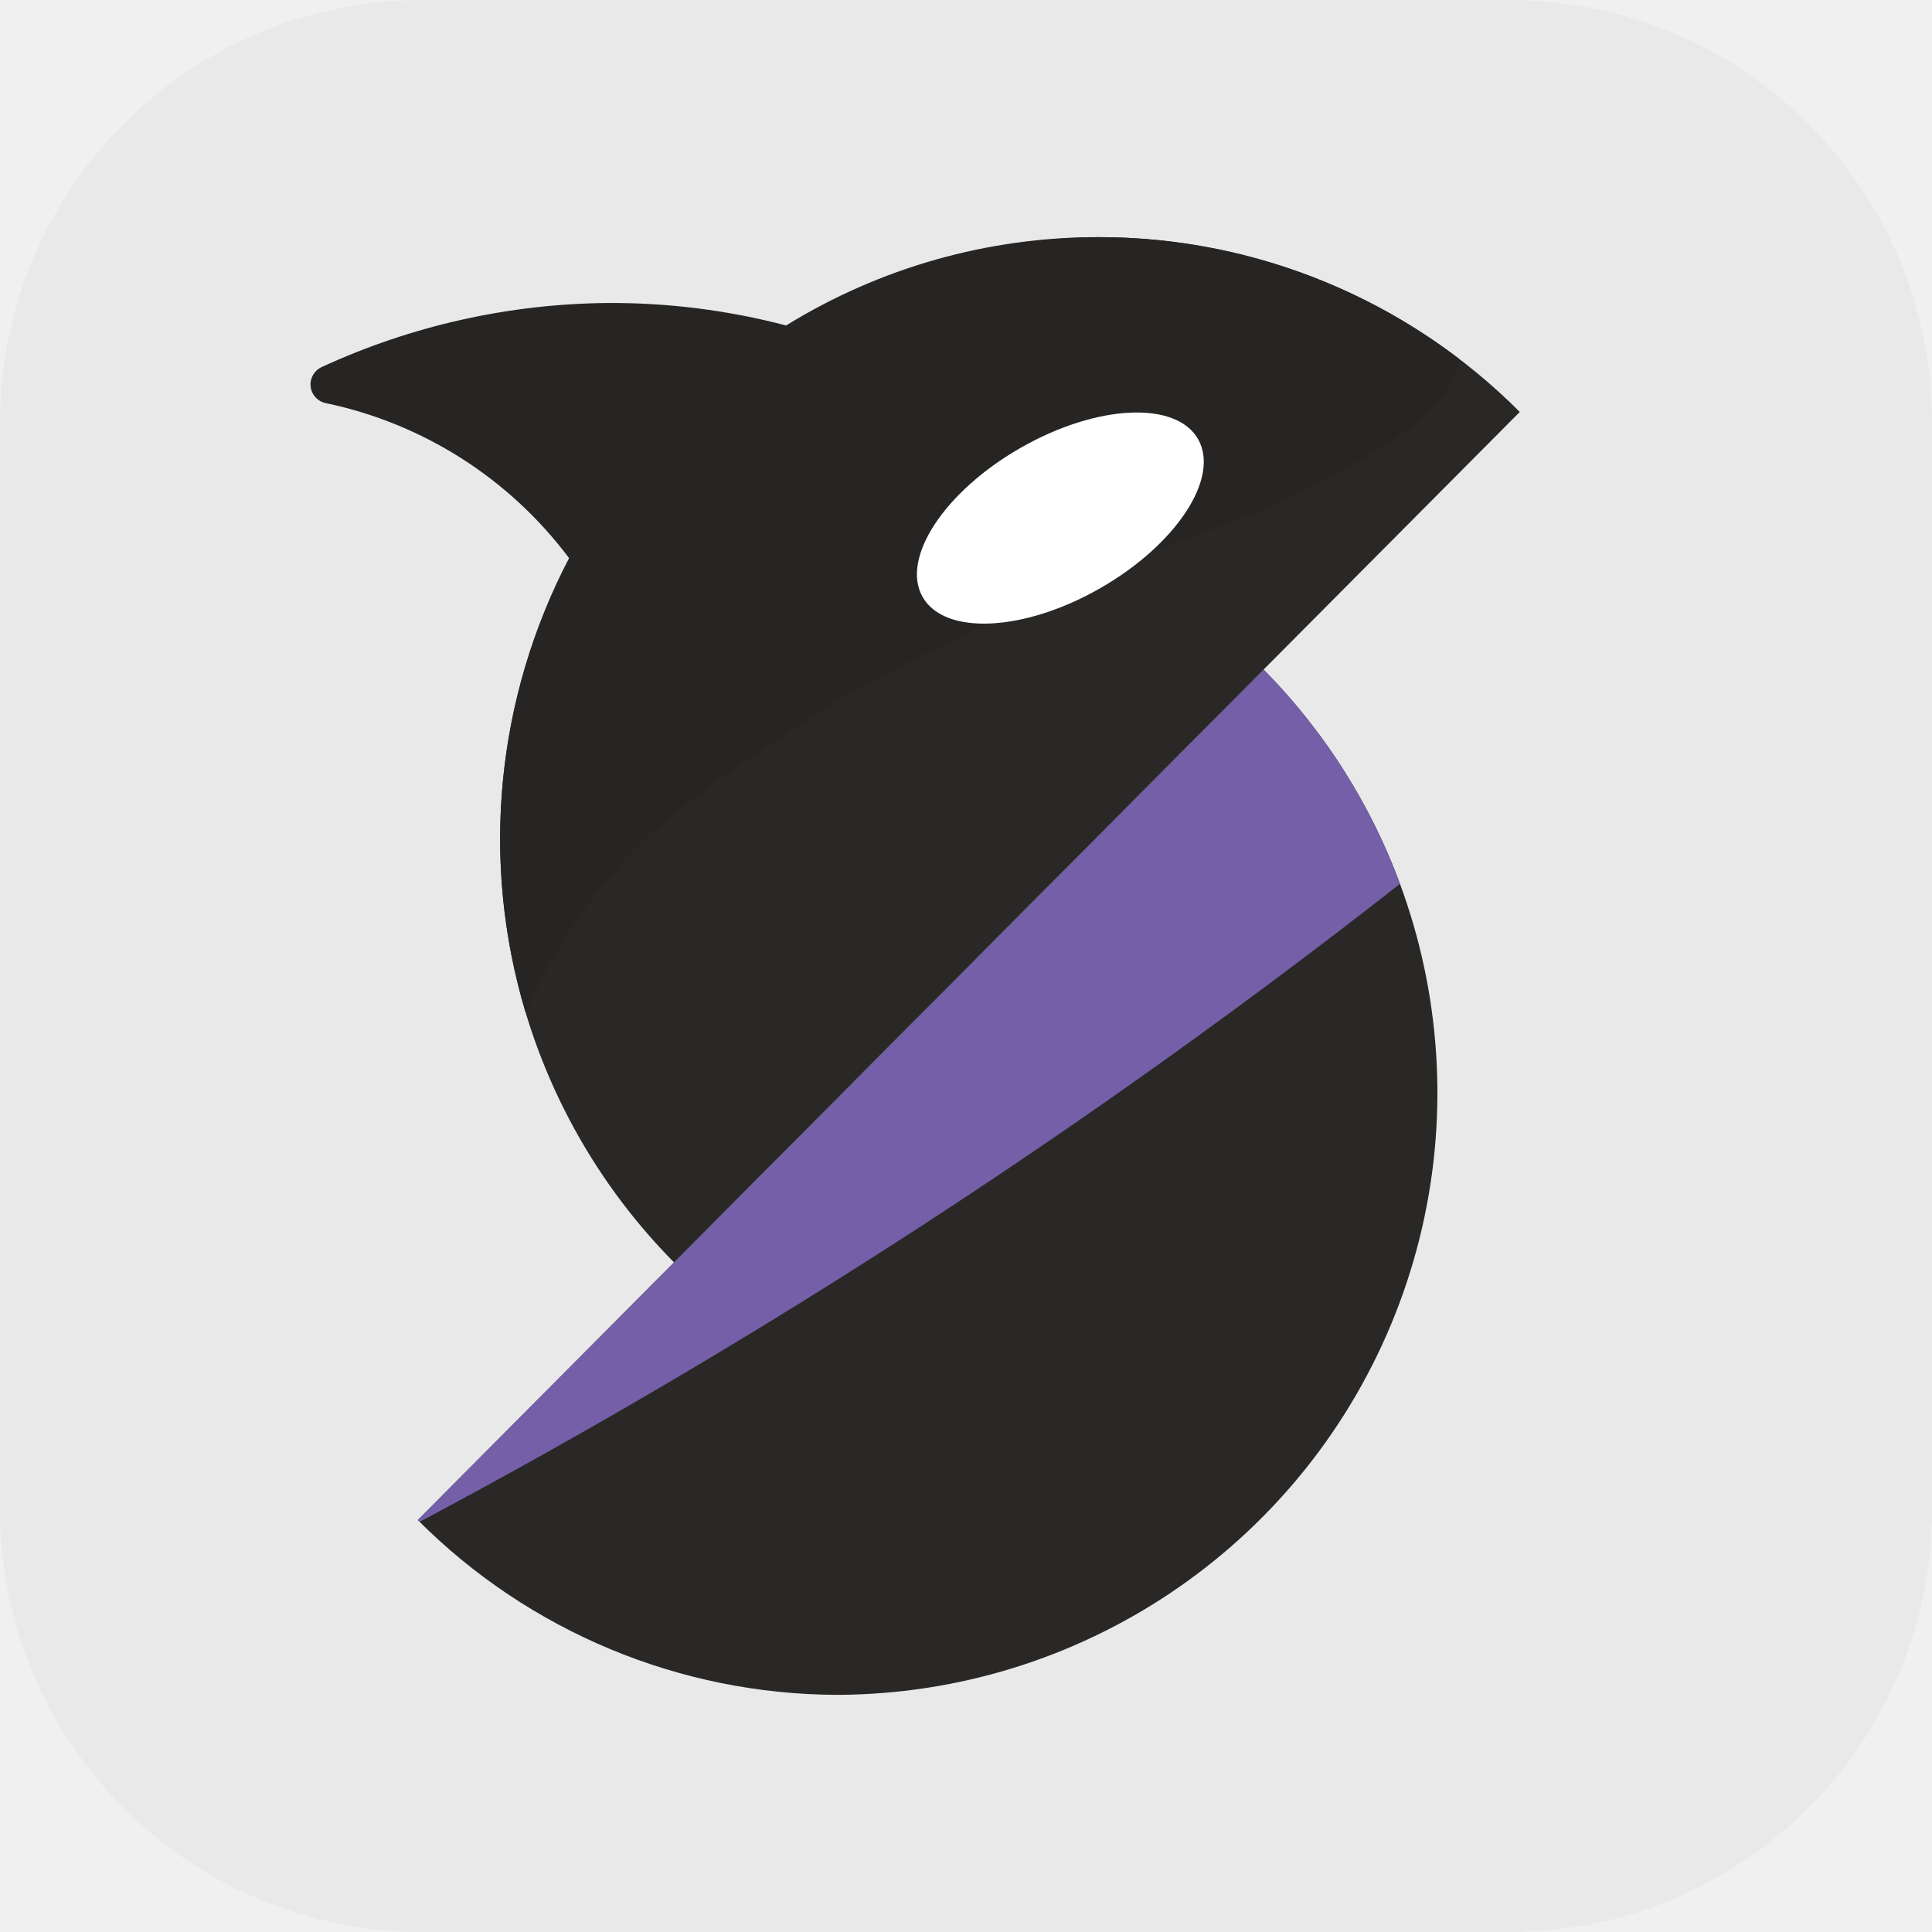
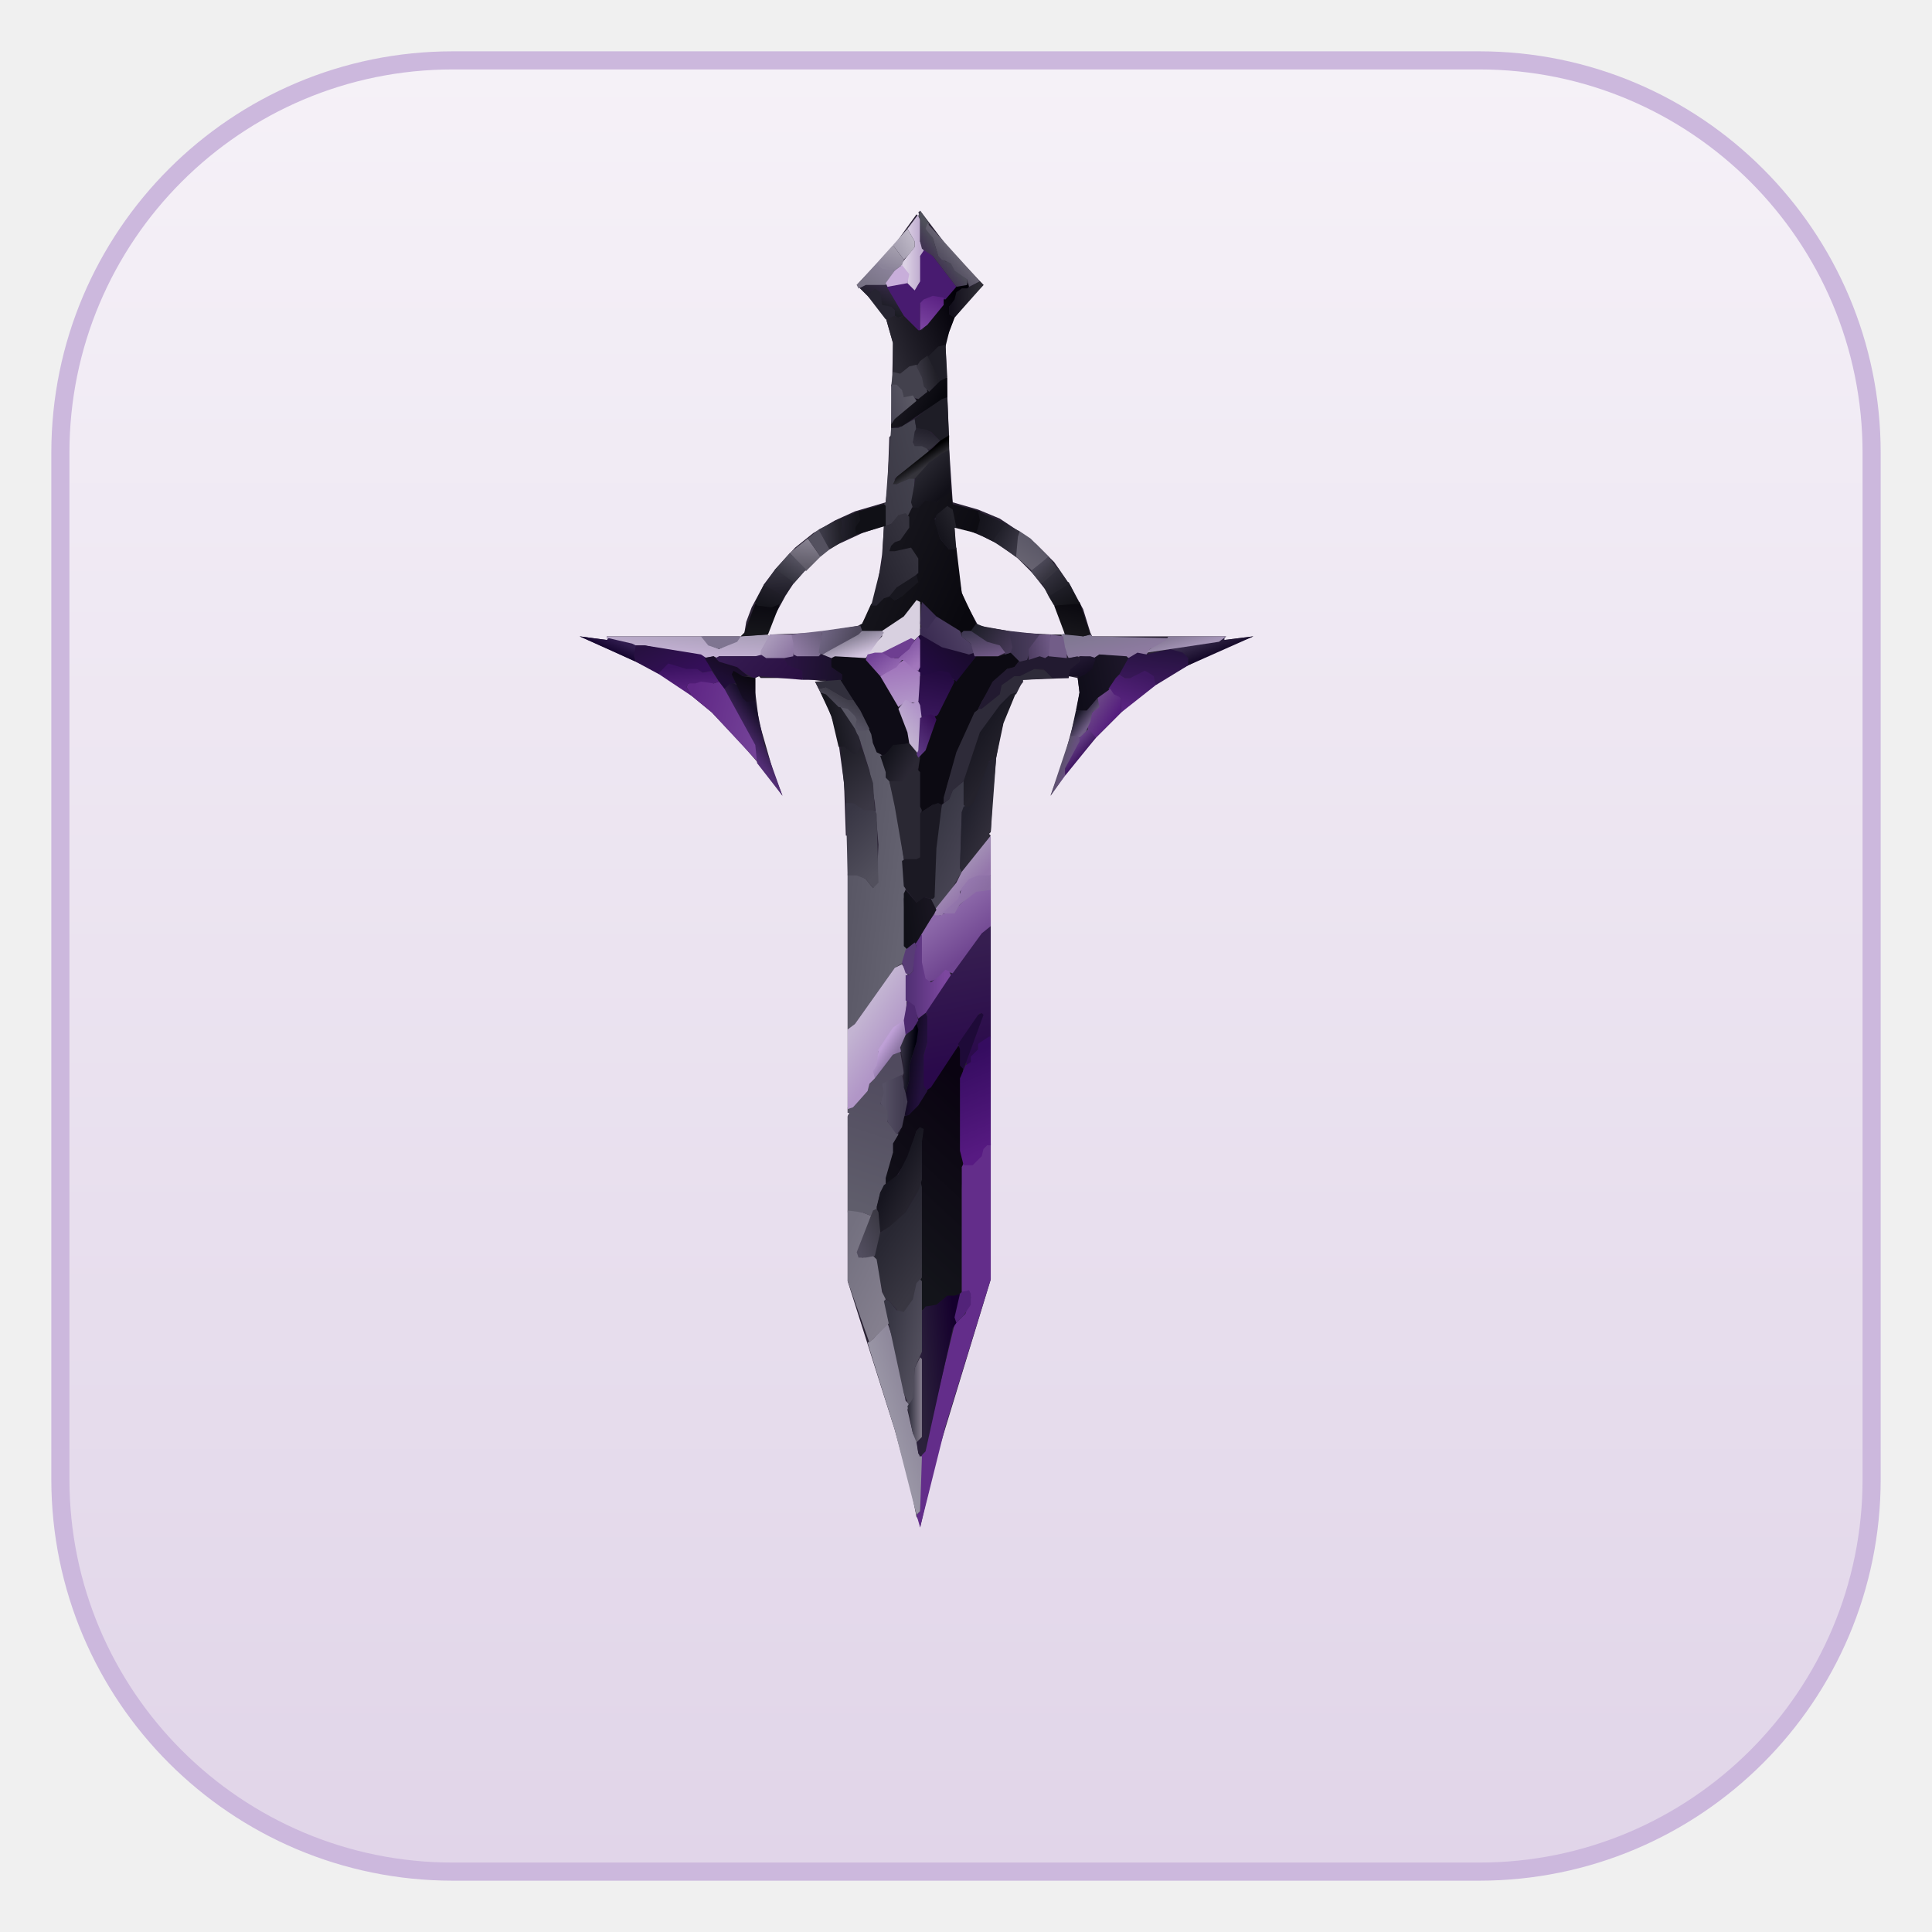
<svg xmlns="http://www.w3.org/2000/svg" width="64" height="64" viewBox="0 0 64 64">
-   <rect width="64" height="64" rx="14" style="fill:#e9e9e9" />
-   <path d="M13.84,50.354a19.7,19.7,0,0,0,13.883,5.79A19.944,19.944,0,0,0,41.858,22.182Z" style="fill:#292826" />
-   <path d="M41.858,22.181,13.84,50.354l.061.059A220.548,220.548,0,0,0,46.378,29.277a19.964,19.964,0,0,0-4.52-7.1" style="fill:#745FA8" />
-   <path d="M36.381,7.856A19.943,19.943,0,0,0,22.327,41.818L50.345,13.646a19.693,19.693,0,0,0-13.964-5.79" style="fill:#292826" />
-   <path d="M36.381,7.856A19.636,19.636,0,0,0,26.04,10.782a22.742,22.742,0,0,0-5.91-.745,23.084,23.084,0,0,0-9.477,2.124.632.632,0,0,0,.129,1.191,13.52,13.52,0,0,1,8.069,5.137A20.06,20.06,0,0,0,17.41,33.534a19.873,19.873,0,0,1,2-3.488c1.819-2.5,3.743-3.8,6.585-5.723,2.093-1.416,5-3.077,13.359-6.512a28.421,28.421,0,0,0,6.12-2.821c1.4-.831,2.461-1.615,2.8-2.842.024-.086.045-.172.065-.256A19.655,19.655,0,0,0,36.381,7.856" style="fill:#262523" />
-   <path d="M39.69,14.551c.727,1.285-.728,3.495-3.249,4.937s-5.154,1.569-5.88.284.727-3.495,3.248-4.937,5.154-1.569,5.881-.284" style="fill:#fff" />
+   <defs>
+     <linearGradient id="bg" gradientUnits="userSpaceOnUse" x1="0" y1="0" x2="0" y2="64">
+       <stop offset="0" style="stop-color:#F6F2F8" />
+       <stop offset="1" style="stop-color:#E0D4E8" />
+     </linearGradient>
+     <linearGradient id="a0" gradientUnits="userSpaceOnUse" x1="335" y1="1147" x2="468" y2="1004">
+       <stop offset="0" style="stop-color:#13141A" />
+       <stop offset="1" style="stop-color:#0A0311" />
+     </linearGradient>
+     <linearGradient id="a1" gradientUnits="userSpaceOnUse" x1="363" y1="767" x2="297" y2="759">
+       <stop offset="0" style="stop-color:#656371" />
+       <stop offset="1" style="stop-color:#585664" />
+     </linearGradient>
+     <linearGradient id="a2" gradientUnits="userSpaceOnUse" x1="352" y1="386" x2="443" y2="427">
+       <stop offset="0" style="stop-color:#15141B" />
+       <stop offset="1" style="stop-color:#09080E" />
+     </linearGradient>
+     <linearGradient id="a3" gradientUnits="userSpaceOnUse" x1="411" y1="821" x2="437" y2="949">
+       <stop offset="0" style="stop-color:#361E50" />
+       <stop offset="1" style="stop-color:#2A094B" />
+     </linearGradient>
+     <linearGradient id="a4" gradientUnits="userSpaceOnUse" x1="303" y1="1102" x2="354" y2="950">
+       <stop offset="0" style="stop-color:#5F5D6B" />
+       <stop offset="1" style="stop-color:#504A5E" />
+     </linearGradient>
+     <linearGradient id="a5" gradientUnits="userSpaceOnUse" x1="312" y1="902" x2="349" y2="927">
+       <stop offset="0" style="stop-color:#C3B4D2" />
+       <stop offset="1" style="stop-color:#B196C7" />
+     </linearGradient>
+     <linearGradient id="a6" gradientUnits="userSpaceOnUse" x1="403" y1="786" x2="433" y2="825">
+       <stop offset="0" style="stop-color:#8C68A9" />
+       <stop offset="1" style="stop-color:#704691" />
+     </linearGradient>
+     <linearGradient id="a7" gradientUnits="userSpaceOnUse" x1="386" y1="1179" x2="337" y2="1145">
+       <stop offset="0" style="stop-color:#393742" />
+       <stop offset="1" style="stop-color:#282732" />
+     </linearGradient>
+     <linearGradient id="a8" gradientUnits="userSpaceOnUse" x1="345" y1="1331" x2="368" y2="1324">
+       <stop offset="0" style="stop-color:#9995A5" />
+       <stop offset="1" style="stop-color:#8F899C" />
+     </linearGradient>
+     <linearGradient id="a9" gradientUnits="userSpaceOnUse" x1="463" y1="1041" x2="422" y2="942">
+       <stop offset="0" style="stop-color:#571A82" />
+       <stop offset="1" style="stop-color:#350C60" />
+     </linearGradient>
+     <linearGradient id="a10" gradientUnits="userSpaceOnUse" x1="376" y1="1274" x2="421" y2="1270">
+       <stop offset="0" style="stop-color:#2B213B" />
+       <stop offset="1" style="stop-color:#15002D" />
+     </linearGradient>
+     <linearGradient id="a11" gradientUnits="userSpaceOnUse" x1="353" y1="1203" x2="283" y2="1168">
+       <stop offset="0" style="stop-color:#847F8E" />
+       <stop offset="1" style="stop-color:#73707F" />
+     </linearGradient>
+     <linearGradient id="a12" gradientUnits="userSpaceOnUse" x1="347" y1="157" x2="428" y2="125">
+       <stop offset="0" style="stop-color:#2A2832" />
+       <stop offset="1" style="stop-color:#020008" />
+     </linearGradient>
+     <linearGradient id="a13" gradientUnits="userSpaceOnUse" x1="431" y1="716" x2="393" y2="699">
+       <stop offset="0" style="stop-color:#464352" />
+       <stop offset="1" style="stop-color:#3A3946" />
+     </linearGradient>
+     <linearGradient id="a14" gradientUnits="userSpaceOnUse" x1="385" y1="287" x2="335" y2="299">
+       <stop offset="0" style="stop-color:#454450" />
+       <stop offset="1" style="stop-color:#3C3A46" />
+     </linearGradient>
+     <linearGradient id="a15" gradientUnits="userSpaceOnUse" x1="381" y1="1256" x2="342" y2="1249">
+       <stop offset="0" style="stop-color:#514E5C" />
+       <stop offset="1" style="stop-color:#373643" />
+     </linearGradient>
+     <linearGradient id="a16" gradientUnits="userSpaceOnUse" x1="341" y1="730" x2="291" y2="679">
+       <stop offset="0" style="stop-color:#52505D" />
+       <stop offset="1" style="stop-color:#383644" />
+     </linearGradient>
+     <linearGradient id="a17" gradientUnits="userSpaceOnUse" x1="373" y1="1091" x2="347" y2="1078">
+       <stop offset="0" style="stop-color:#25232D" />
+       <stop offset="1" style="stop-color:#16151F" />
+     </linearGradient>
+     <linearGradient id="a18" gradientUnits="userSpaceOnUse" x1="458" y1="682" x2="431" y2="671">
+       <stop offset="0" style="stop-color:#302D39" />
+       <stop offset="1" style="stop-color:#22212D" />
+     </linearGradient>
+     <linearGradient id="a19" gradientUnits="userSpaceOnUse" x1="138" y1="472" x2="136" y2="495">
+       <stop offset="0" style="stop-color:#ACA1BB" />
+       <stop offset="1" style="stop-color:#C1AFD1" />
+     </linearGradient>
+     <linearGradient id="a20" gradientUnits="userSpaceOnUse" x1="377" y1="380" x2="322" y2="407">
+       <stop offset="0" style="stop-color:#35333E" />
+       <stop offset="1" style="stop-color:#24222D" />
+     </linearGradient>
+     <linearGradient id="a21" gradientUnits="userSpaceOnUse" x1="586" y1="470" x2="592" y2="500">
+       <stop offset="0" style="stop-color:#807892" />
+       <stop offset="1" style="stop-color:#8E7AA1" />
+     </linearGradient>
+     <linearGradient id="a22" gradientUnits="userSpaceOnUse" x1="205" y1="569" x2="125" y2="550">
+       <stop offset="0" style="stop-color:#744398" />
+       <stop offset="1" style="stop-color:#602786" />
+     </linearGradient>
+     <linearGradient id="a23" gradientUnits="userSpaceOnUse" x1="465" y1="611" x2="441" y2="595">
+       <stop offset="0" style="stop-color:#24222C" />
+       <stop offset="1" style="stop-color:#1A1923" />
+     </linearGradient>
+     <linearGradient id="a24" gradientUnits="userSpaceOnUse" x1="331" y1="658" x2="291" y2="610">
+       <stop offset="0" style="stop-color:#3B3845" />
+       <stop offset="1" style="stop-color:#212029" />
+     </linearGradient>
+     <linearGradient id="a25" gradientUnits="userSpaceOnUse" x1="606" y1="518" x2="553" y2="528">
+       <stop offset="0" style="stop-color:#1C1628" />
+       <stop offset="1" style="stop-color:#0F0D19" />
+     </linearGradient>
+     <linearGradient id="a26" gradientUnits="userSpaceOnUse" x1="383" y1="293" x2="408" y2="316">
+       <stop offset="0" style="stop-color:#26252E" />
+       <stop offset="1" style="stop-color:#111018" />
+     </linearGradient>
+     <linearGradient id="a27" gradientUnits="userSpaceOnUse" x1="388" y1="519" x2="418" y2="486">
+       <stop offset="0" style="stop-color:#240B43" />
+       <stop offset="1" style="stop-color:#1A0B2E" />
+     </linearGradient>
+     <linearGradient id="a28" gradientUnits="userSpaceOnUse" x1="638" y1="523" x2="642" y2="491">
+       <stop offset="0" style="stop-color:#371756" />
+       <stop offset="1" style="stop-color:#261340" />
+     </linearGradient>
+     <linearGradient id="a29" gradientUnits="userSpaceOnUse" x1="183" y1="588" x2="207" y2="570">
+       <stop offset="0" style="stop-color:#522D74" />
+       <stop offset="1" style="stop-color:#170F29" />
+     </linearGradient>
+     <linearGradient id="a30" gradientUnits="userSpaceOnUse" x1="407" y1="860" x2="367" y2="860">
+       <stop offset="0" style="stop-color:#7C479F" />
+       <stop offset="1" style="stop-color:#523075" />
+     </linearGradient>
+     <linearGradient id="a31" gradientUnits="userSpaceOnUse" x1="179" y1="484" x2="233" y2="533">
+       <stop offset="0" style="stop-color:#351B51" />
+       <stop offset="1" style="stop-color:#2A1042" />
+     </linearGradient>
+     <linearGradient id="a32" gradientUnits="userSpaceOnUse" x1="92" y1="480" x2="114" y2="525">
+       <stop offset="0" style="stop-color:#271041" />
+       <stop offset="1" style="stop-color:#350F5A" />
+     </linearGradient>
+     <linearGradient id="a33" gradientUnits="userSpaceOnUse" x1="384" y1="954" x2="369" y2="952">
+       <stop offset="0" style="stop-color:#24113E" />
+       <stop offset="1" style="stop-color:#120A22" />
+     </linearGradient>
+     <linearGradient id="a34" gradientUnits="userSpaceOnUse" x1="427" y1="732" x2="443" y2="747">
+       <stop offset="0" style="stop-color:#A28EB5" />
+       <stop offset="1" style="stop-color:#9476AB" />
+     </linearGradient>
+     <linearGradient id="a35" gradientUnits="userSpaceOnUse" x1="365" y1="548" x2="358" y2="508">
+       <stop offset="0" style="stop-color:#B194C8" />
+       <stop offset="1" style="stop-color:#A075BB" />
+     </linearGradient>
+     <linearGradient id="a36" gradientUnits="userSpaceOnUse" x1="390" y1="562" x2="400" y2="517">
+       <stop offset="0" style="stop-color:#38165A" />
+       <stop offset="1" style="stop-color:#240B41" />
+     </linearGradient>
+     <linearGradient id="a37" gradientUnits="userSpaceOnUse" x1="394" y1="784" x2="362" y2="788">
+       <stop offset="0" style="stop-color:#191621" />
+       <stop offset="1" style="stop-color:#0F0F16" />
+     </linearGradient>
+     <linearGradient id="a38" gradientUnits="userSpaceOnUse" x1="371" y1="622" x2="344" y2="606">
+       <stop offset="0" style="stop-color:#2B2834" />
+       <stop offset="1" style="stop-color:#14141C" />
+     </linearGradient>
+     <linearGradient id="a39" gradientUnits="userSpaceOnUse" x1="236" y1="508" x2="290" y2="513">
+       <stop offset="0" style="stop-color:#2A1442" />
+       <stop offset="1" style="stop-color:#1A112A" />
+     </linearGradient>
+     <linearGradient id="a40" gradientUnits="userSpaceOnUse" x1="340" y1="990" x2="362" y2="990">
+       <stop offset="0" style="stop-color:#565165" />
+       <stop offset="1" style="stop-color:#413B50" />
+     </linearGradient>
+     <linearGradient id="a41" gradientUnits="userSpaceOnUse" x1="607" y1="554" x2="620" y2="516">
+       <stop offset="0" style="stop-color:#58237F" />
+       <stop offset="1" style="stop-color:#3E1861" />
+     </linearGradient>
+     <linearGradient id="a42" gradientUnits="userSpaceOnUse" x1="425" y1="469" x2="391" y2="486">
+       <stop offset="0" style="stop-color:#4C3E62" />
+       <stop offset="1" style="stop-color:#3B2C52" />
+     </linearGradient>
+     <linearGradient id="a43" gradientUnits="userSpaceOnUse" x1="574" y1="554" x2="594" y2="567">
+       <stop offset="0" style="stop-color:#694286" />
+       <stop offset="1" style="stop-color:#551D7E" />
+     </linearGradient>
+     <linearGradient id="a44" gradientUnits="userSpaceOnUse" x1="308" y1="574" x2="282" y2="579">
+       <stop offset="0" style="stop-color:#272530" />
+       <stop offset="1" style="stop-color:#16161D" />
+     </linearGradient>
+     <linearGradient id="a45" gradientUnits="userSpaceOnUse" x1="367" y1="212" x2="396" y2="228">
+       <stop offset="0" style="stop-color:#17151D" />
+       <stop offset="1" style="stop-color:#07070D" />
+     </linearGradient>
+     <linearGradient id="a46" gradientUnits="userSpaceOnUse" x1="313" y1="497" x2="306" y2="477">
+       <stop offset="0" style="stop-color:#D2C4DF" />
+       <stop offset="1" style="stop-color:#898297" />
+     </linearGradient>
+     <linearGradient id="a47" gradientUnits="userSpaceOnUse" x1="546" y1="472" x2="553" y2="443">
+       <stop offset="0" style="stop-color:#17161B" />
+       <stop offset="1" style="stop-color:#0B0A10" />
+     </linearGradient>
+     <linearGradient id="a48" gradientUnits="userSpaceOnUse" x1="364" y1="517" x2="341" y2="488">
+       <stop offset="0" style="stop-color:#A277BC" />
+       <stop offset="1" style="stop-color:#734498" />
+     </linearGradient>
+     <linearGradient id="a49" gradientUnits="userSpaceOnUse" x1="202" y1="474" x2="205" y2="442">
+       <stop offset="0" style="stop-color:#16161B" />
+       <stop offset="1" style="stop-color:#0B0A11" />
+     </linearGradient>
+     <linearGradient id="a50" gradientUnits="userSpaceOnUse" x1="122" y1="509" x2="124" y2="533">
+       <stop offset="0" style="stop-color:#3B1261" />
+       <stop offset="1" style="stop-color:#55207B" />
+     </linearGradient>
+     <linearGradient id="a51" gradientUnits="userSpaceOnUse" x1="364" y1="55" x2="380" y2="55">
+       <stop offset="0" style="stop-color:#DCD2E5" />
+       <stop offset="1" style="stop-color:#C0ADD0" />
+     </linearGradient>
+     <linearGradient id="a52" gradientUnits="userSpaceOnUse" x1="693" y1="479" x2="700" y2="497">
+       <stop offset="0" style="stop-color:#372B4B" />
+       <stop offset="1" style="stop-color:#160A2A" />
+     </linearGradient>
+     <linearGradient id="a53" gradientUnits="userSpaceOnUse" x1="407" y1="48" x2="394" y2="58">
+       <stop offset="0" style="stop-color:#4F505A" />
+       <stop offset="1" style="stop-color:#413452" />
+     </linearGradient>
+     <linearGradient id="a54" gradientUnits="userSpaceOnUse" x1="419" y1="54" x2="409" y2="63">
+       <stop offset="0" style="stop-color:#666271" />
+       <stop offset="1" style="stop-color:#544F61" />
+     </linearGradient>
+     <linearGradient id="a55" gradientUnits="userSpaceOnUse" x1="492" y1="394" x2="507" y2="374">
+       <stop offset="0" style="stop-color:#676371" />
+       <stop offset="1" style="stop-color:#5C5968" />
+     </linearGradient>
+     <linearGradient id="a56" gradientUnits="userSpaceOnUse" x1="341" y1="925" x2="355" y2="934">
+       <stop offset="0" style="stop-color:#BEA0D6" />
+       <stop offset="1" style="stop-color:#8B74A2" />
+     </linearGradient>
+     <linearGradient id="a57" gradientUnits="userSpaceOnUse" x1="359" y1="580" x2="382" y2="561">
+       <stop offset="0" style="stop-color:#C2B3D1" />
+       <stop offset="1" style="stop-color:#B195C9" />
+     </linearGradient>
+     <linearGradient id="a58" gradientUnits="userSpaceOnUse" x1="243" y1="493" x2="269" y2="475">
+       <stop offset="0" style="stop-color:#8F7BA3" />
+       <stop offset="1" style="stop-color:#6D617F" />
+     </linearGradient>
+     <linearGradient id="a59" gradientUnits="userSpaceOnUse" x1="381" y1="1323" x2="368" y2="1323">
+       <stop offset="0" style="stop-color:#7F7888" />
+       <stop offset="1" style="stop-color:#343341" />
+     </linearGradient>
+     <linearGradient id="a60" gradientUnits="userSpaceOnUse" x1="387" y1="288" x2="380" y2="277">
+       <stop offset="0" style="stop-color:#35343B" />
+       <stop offset="1" style="stop-color:#000001" />
+     </linearGradient>
+     <linearGradient id="a61" gradientUnits="userSpaceOnUse" x1="214" y1="480" x2="236" y2="496">
+       <stop offset="0" style="stop-color:#A898B9" />
+       <stop offset="1" style="stop-color:#8F79A4" />
+     </linearGradient>
+     <linearGradient id="a62" gradientUnits="userSpaceOnUse" x1="420" y1="350" x2="400" y2="361">
+       <stop offset="0" style="stop-color:#23222A" />
+       <stop offset="1" style="stop-color:#15141C" />
+     </linearGradient>
+     <linearGradient id="a63" gradientUnits="userSpaceOnUse" x1="275" y1="472" x2="305" y2="484">
+       <stop offset="0" style="stop-color:#6D6380" />
+       <stop offset="1" style="stop-color:#4E485C" />
+     </linearGradient>
+     <linearGradient id="a64" gradientUnits="userSpaceOnUse" x1="509" y1="483" x2="480" y2="484">
+       <stop offset="0" style="stop-color:#4B3D5E" />
+       <stop offset="1" style="stop-color:#3B324D" />
+     </linearGradient>
+     <linearGradient id="a65" gradientUnits="userSpaceOnUse" x1="480" y1="489" x2="444" y2="464">
+       <stop offset="0" style="stop-color:#453856" />
+       <stop offset="1" style="stop-color:#20202B" />
+     </linearGradient>
+     <linearGradient id="a66" gradientUnits="userSpaceOnUse" x1="445" y1="470" x2="452" y2="499">
+       <stop offset="0" style="stop-color:#403953" />
+       <stop offset="1" style="stop-color:#6F5884" />
+     </linearGradient>
+     <linearGradient id="a67" gradientUnits="userSpaceOnUse" x1="310" y1="1148" x2="341" y2="1133">
+       <stop offset="0" style="stop-color:#514D5E" />
+       <stop offset="1" style="stop-color:#3C3A45" />
+     </linearGradient>
+     <linearGradient id="a68" gradientUnits="userSpaceOnUse" x1="430" y1="751" x2="446" y2="764">
+       <stop offset="0" style="stop-color:#9477AD" />
+       <stop offset="1" style="stop-color:#8A6DA2" />
+     </linearGradient>
+     <linearGradient id="a69" gradientUnits="userSpaceOnUse" x1="470" y1="358" x2="445" y2="352">
+       <stop offset="0" style="stop-color:#201F29" />
+       <stop offset="1" style="stop-color:#15141C" />
+     </linearGradient>
+     <linearGradient id="a70" gradientUnits="userSpaceOnUse" x1="674" y1="489" x2="670" y2="475">
+       <stop offset="0" style="stop-color:#A595B7" />
+       <stop offset="1" style="stop-color:#8A7D9B" />
+     </linearGradient>
+     <linearGradient id="a71" gradientUnits="userSpaceOnUse" x1="158" y1="526" x2="167" y2="507">
+       <stop offset="0" style="stop-color:#200E39" />
+       <stop offset="1" style="stop-color:#190D28" />
+     </linearGradient>
+     <linearGradient id="a72" gradientUnits="userSpaceOnUse" x1="293" y1="566" x2="303" y2="547">
+       <stop offset="0" style="stop-color:#545161" />
+       <stop offset="1" style="stop-color:#3E3C48" />
+     </linearGradient>
+     <linearGradient id="a73" gradientUnits="userSpaceOnUse" x1="360" y1="936" x2="374" y2="937">
+       <stop offset="0" style="stop-color:#312D3E" />
+       <stop offset="1" style="stop-color:#00000C" />
+     </linearGradient>
+     <linearGradient id="a74" gradientUnits="userSpaceOnUse" x1="252" y1="398" x2="255" y2="371">
+       <stop offset="0" style="stop-color:#605C69" />
+       <stop offset="1" style="stop-color:#847F8E" />
+     </linearGradient>
+     <linearGradient id="a75" gradientUnits="userSpaceOnUse" x1="489" y1="374" x2="467" y2="364">
+       <stop offset="0" style="stop-color:#393643" />
+       <stop offset="1" style="stop-color:#22212B" />
+     </linearGradient>
+     <linearGradient id="a76" gradientUnits="userSpaceOnUse" x1="381" y1="134" x2="397" y2="101">
+       <stop offset="0" style="stop-color:#7A43A0" />
+       <stop offset="1" style="stop-color:#5C2384" />
+     </linearGradient>
+     <linearGradient id="a77" gradientUnits="userSpaceOnUse" x1="243" y1="391" x2="232" y2="411">
+       <stop offset="0" style="stop-color:#54515F" />
+       <stop offset="1" style="stop-color:#34333E" />
+     </linearGradient>
+     <linearGradient id="a78" gradientUnits="userSpaceOnUse" x1="343" y1="92" x2="334" y2="112">
+       <stop offset="0" style="stop-color:#30273F" />
+       <stop offset="1" style="stop-color:#1B1C23" />
+     </linearGradient>
+     <linearGradient id="a79" gradientUnits="userSpaceOnUse" x1="46" y1="481" x2="41" y2="493">
+       <stop offset="0" style="stop-color:#2F1B4D" />
+       <stop offset="1" style="stop-color:#15052F" />
+     </linearGradient>
+     <linearGradient id="a80" gradientUnits="userSpaceOnUse" x1="372" y1="214" x2="346" y2="220">
+       <stop offset="0" style="stop-color:#5B5965" />
+       <stop offset="1" style="stop-color:#4B4857" />
+     </linearGradient>
+     <linearGradient id="a81" gradientUnits="userSpaceOnUse" x1="447" y1="102" x2="413" y2="104">
+       <stop offset="0" style="stop-color:#2E2D35" />
+       <stop offset="1" style="stop-color:#110E1A" />
+     </linearGradient>
+     <linearGradient id="a82" gradientUnits="userSpaceOnUse" x1="566" y1="573" x2="553" y2="563">
+       <stop offset="0" style="stop-color:#6E5C84" />
+       <stop offset="1" style="stop-color:#1C1A2A" />
+     </linearGradient>
+     <linearGradient id="a83" gradientUnits="userSpaceOnUse" x1="272" y1="363" x2="293" y2="362">
+       <stop offset="0" style="stop-color:#3C3A47" />
+       <stop offset="1" style="stop-color:#201F27" />
+     </linearGradient>
+     <linearGradient id="a84" gradientUnits="userSpaceOnUse" x1="339" y1="67" x2="321" y2="93">
+       <stop offset="0" style="stop-color:#898198" />
+       <stop offset="1" style="stop-color:#767183" />
+     </linearGradient>
+     <linearGradient id="a85" gradientUnits="userSpaceOnUse" x1="183" y1="542" x2="193" y2="522">
+       <stop offset="0" style="stop-color:#160E24" />
+       <stop offset="1" style="stop-color:#0B0811" />
+     </linearGradient>
+     <linearGradient id="a86" gradientUnits="userSpaceOnUse" x1="380" y1="188" x2="397" y2="184">
+       <stop offset="0" style="stop-color:#383641" />
+       <stop offset="1" style="stop-color:#201F27" />
+     </linearGradient>
+     <linearGradient id="a87" gradientUnits="userSpaceOnUse" x1="551" y1="595" x2="562" y2="605">
+       <stop offset="0" style="stop-color:#643E84" />
+       <stop offset="1" style="stop-color:#3F1562" />
+     </linearGradient>
+     <linearGradient id="a88" gradientUnits="userSpaceOnUse" x1="535" y1="423" x2="545" y2="442">
+       <stop offset="0" style="stop-color:#1F1E27" />
+       <stop offset="1" style="stop-color:#131318" />
+     </linearGradient>
+     <linearGradient id="a89" gradientUnits="userSpaceOnUse" x1="524" y1="486" x2="500" y2="490">
+       <stop offset="0" style="stop-color:#6E5985" />
+       <stop offset="1" style="stop-color:#503F64" />
+     </linearGradient>
+     <linearGradient id="a90" gradientUnits="userSpaceOnUse" x1="216" y1="424" x2="211" y2="442">
+       <stop offset="0" style="stop-color:#211F29" />
+       <stop offset="1" style="stop-color:#15151C" />
+     </linearGradient>
+     <linearGradient id="a91" gradientUnits="userSpaceOnUse" x1="522" y1="409" x2="533" y2="423">
+       <stop offset="0" style="stop-color:#32303C" />
+       <stop offset="1" style="stop-color:#23222B" />
+     </linearGradient>
+     <linearGradient id="a92" gradientUnits="userSpaceOnUse" x1="225" y1="406" x2="224" y2="427">
+       <stop offset="0" style="stop-color:#34323E" />
+       <stop offset="1" style="stop-color:#211F2A" />
+     </linearGradient>
+     <linearGradient id="a93" gradientUnits="userSpaceOnUse" x1="545" y1="614" x2="537" y2="611">
+       <stop offset="0" style="stop-color:#67507F" />
+       <stop offset="1" style="stop-color:#5B526B" />
+     </linearGradient>
+     <linearGradient id="a94" gradientUnits="userSpaceOnUse" x1="371" y1="595" x2="398" y2="571">
+       <stop offset="0" style="stop-color:#5C3882" />
+       <stop offset="1" style="stop-color:#371057" />
+     </linearGradient>
+     <linearGradient id="a95" gradientUnits="userSpaceOnUse" x1="294" y1="353" x2="310" y2="354">
+       <stop offset="0" style="stop-color:#22202B" />
+       <stop offset="1" style="stop-color:#15151C" />
+     </linearGradient>
+     <linearGradient id="a96" gradientUnits="userSpaceOnUse" x1="352" y1="49" x2="344" y2="69">
+       <stop offset="0" style="stop-color:#A29CAC" />
+       <stop offset="1" style="stop-color:#8B8499" />
+     </linearGradient>
+     <linearGradient id="a97" gradientUnits="userSpaceOnUse" x1="372" y1="38" x2="355" y2="48">
+       <stop offset="0" style="stop-color:#BDB7C6" />
+       <stop offset="1" style="stop-color:#A7A1B2" />
+     </linearGradient>
+     <linearGradient id="a98" gradientUnits="userSpaceOnUse" x1="384" y1="266" x2="388" y2="250">
+       <stop offset="0" style="stop-color:#34323E" />
+       <stop offset="1" style="stop-color:#24222D" />
+     </linearGradient>
+     <linearGradient id="a99" gradientUnits="userSpaceOnUse" x1="512" y1="397" x2="522" y2="408">
+       <stop offset="0" style="stop-color:#4A4756" />
+       <stop offset="1" style="stop-color:#373540" />
+     </linearGradient>
+     <linearGradient id="a100" gradientUnits="userSpaceOnUse" x1="555" y1="502" x2="562" y2="516">
+       <stop offset="0" style="stop-color:#201730" />
+       <stop offset="1" style="stop-color:#150E23" />
+     </linearGradient>
+   </defs>
+   <rect x="2" y="2" width="60" height="60" rx="13" style="fill:url(#bg);stroke:#CCB8DD;stroke-width:0.6" />
+   <g transform="matrix(0.03 0 0 0.03 19.08 6.8)">
+     <path d="M380,6 378,8 380,12 378,12 376,10 350,46 310,88 326,104 342,124 350,152 350,154 348,254 346,256 344,310 342,328 308,338 286,348 262,362 242,378 220,402 208,418 194,444 188,460 186,472 182,476 170,476 170,476 136,476 134,476 128,476 34,476 34,478 36,480 34,480 4,476 40,492 88,514 116,532 150,560 184,596 210,626 228,652 218,626 202,570 198,538 198,522 202,520 204,522 246,522 276,526 276,526 264,526 270,538 278,554 284,570 290,594 296,638 298,696 300,696 300,1002 302,1002 302,1002 300,1006 300,1188 352,1352 370,1418 376,1448 380,1454 380,1460 380,1460 386,1434 388,1426 400,1376 458,1186 458,698 456,694 458,692 460,654 460,654 464,610 468,588 474,562 486,536 494,526 492,524 494,524 544,522 544,520 554,522 556,538 552,562 538,614 524,652 542,626 574,588 606,556 624,540 652,520 672,510 708,492 748,476 716,480 714,480 718,476 580,476 580,476 570,476 568,472 560,446 546,420 528,394 508,374 492,362 468,346 444,336 416,328 412,268 412,266 408,150 418,124 436,102 450,88 412,48ZM418,356 418,356 426,356 450,366 466,374 488,390 504,406 518,424 532,448 538,462 540,474 540,474 526,474 526,474 488,472 444,464 430,438 426,428 420,394ZM340,356 338,386 332,426 326,444 316,462 314,464 268,472 214,474 214,476 210,474 212,474 212,470 220,452 232,430 240,418 256,400 276,382 290,374 316,362 340,354Z" style="fill:#292133;fill-rule:evenodd" />
+     <path d="M422,928 376,994 368,1004 362,1006 358,1022 350,1036 350,1046 340,1074 340,1082 342,1082 354,1072 368,1050 376,1022 380,1018 382,1026 380,1034 380,1188 380,1218 382,1220 390,1216 398,1216 410,1206 418,1206 426,1200 426,1086 428,1058 426,1044 426,964 428,952 426,950 426,932Z" style="fill:url(#a0);fill-rule:evenodd" />
+     <path d="M292,554 292,560 312,586 324,624 330,660 334,706 332,748 328,754 320,744 310,738 300,738 300,910 308,904 352,842 362,836 366,824 364,818 362,766 364,756 362,738 362,722 354,664 338,608 328,594 326,580 324,578 312,578 310,564 300,554Z" style="fill:url(#a1);fill-rule:evenodd" />
+     <path d="M458,1036 454,1036 448,1042 446,1050 438,1058 428,1058 426,1062 426,1200 434,1200 436,1206 430,1224 418,1236 384,1376 380,1384 380,1424 380,1442 376,1446 380,1460 408,1348 458,1186Z" style="fill:#632D8A;fill-rule:evenodd" />
+     <path d="M446,338 416,330 414,314 398,328 386,324 378,332 370,334 366,342 366,356 358,368 346,376 344,382 352,384 362,380 370,380 376,390 376,416 356,434 352,436 344,430 332,440 326,440 316,462 312,464 316,472 338,470 362,454 376,438 388,444 398,456 426,472 436,472 442,462 426,428 420,378 412,380 402,368 396,346 404,338 412,334 418,356 442,362 448,348Z" style="fill:url(#a2);fill-rule:evenodd" />
+     <path d="M458,796 446,804 386,890 388,896 388,924 384,938 382,972 386,978 392,974 446,892 448,894 430,944 432,950 436,946 438,940 444,932 446,926 454,920 458,920Z" style="fill:url(#a3);fill-rule:evenodd" />
+     <path d="M480,494 466,498 442,498 416,526 396,564 384,602 378,612 378,664 382,670 394,662 404,662 406,660 410,640 422,604 448,548 462,526 476,512 484,510 490,504Z" style="fill:#0C0A12;fill-rule:evenodd" />
+     <path d="M358,934 350,938 334,958 322,970 320,978 306,996 300,996 300,1002 302,1002 300,1006 300,1112 316,1112 326,1116 332,1108 336,1090 342,1084 342,1074 350,1046 350,1036 356,1026 344,1012 346,1000 336,992 342,980 340,970 360,962 362,958Z" style="fill:url(#a4);fill-rule:evenodd" />
+     <path d="M360,838 352,842 308,904 300,910 300,998 306,996 322,978 324,970 330,964 330,956 334,950 334,934 338,928 352,908 364,900 366,862 366,848Z" style="fill:url(#a5);fill-rule:evenodd" />
+     <path d="M458,754 442,756 424,772 418,780 412,780 402,784 396,782 380,804 380,836 384,852 388,858 400,854 408,846 416,848 448,804 458,796Z" style="fill:url(#a6);fill-rule:evenodd" />
+     <path d="M380,1076 376,1092 364,1112 334,1136 328,1160 332,1170 340,1206 346,1210 358,1224 362,1224 372,1210 378,1190 382,1184 382,1084Z" style="fill:url(#a7);fill-rule:evenodd" />
+     <path d="M284,498 280,504 282,510 292,518 292,526 314,558 326,584 328,594 332,604 340,608 350,598 368,594 370,590 356,554 338,520 324,506 322,500 316,498Z" style="fill:#0E0C16;fill-rule:evenodd" />
+     <path d="M344,1234 328,1252 322,1256 352,1352 376,1446 380,1442 382,1382 378,1378 376,1362 372,1356 366,1330 368,1324 364,1320 352,1258Z" style="fill:url(#a8);fill-rule:evenodd" />
+     <path d="M456,918 444,926 444,932 436,940 436,946 430,950 424,964 424,1044 428,1060 438,1060 448,1050 450,1042 454,1038 458,1038 458,918Z" style="fill:url(#a9);fill-rule:evenodd" />
+     <path d="M424,1202 418,1204 410,1204 398,1214 386,1216 380,1224 380,1360 376,1366 378,1378 380,1382 386,1376 416,1240 420,1234 420,1228 424,1210Z" style="fill:url(#a10);fill-rule:evenodd" />
+     <path d="M300,1110 300,1188 324,1256 346,1234 342,1208 338,1200 332,1164 328,1160 316,1162 312,1160 326,1116 316,1112Z" style="fill:url(#a11);fill-rule:evenodd" />
+     <path d="M434,86 420,88 406,104 402,112 382,138 376,136 362,122 358,124 350,122 342,124 350,152 350,186 358,188 362,186 368,178 376,178 398,160 408,156 412,140 418,124 412,120 412,112 420,104 422,96 426,92 432,92 434,90Z" style="fill:url(#a12);fill-rule:evenodd" />
+     <path d="M428,636 416,646 412,656 404,662 396,710 394,764 392,766 396,778 412,760 426,736 424,732 426,670 430,664 430,638Z" style="fill:url(#a13);fill-rule:evenodd" />
+     <path d="M374,236 356,246 348,246 342,328 340,330 342,332 342,354 348,352 358,342 366,344 372,332 374,302 368,300 354,308 352,306 352,302 390,272 386,266 372,262 376,248Z" style="fill:url(#a14);fill-rule:evenodd" />
+     <path d="M380,1186 376,1190 372,1208 362,1222 354,1220 346,1210 342,1208 340,1210 362,1312 368,1326 374,1314 374,1284 382,1266 382,1218 382,1188Z" style="fill:url(#a15);fill-rule:evenodd" />
+     <path d="M298,660 300,740 310,740 320,744 328,754 334,748 332,672 330,668 318,666 308,660Z" style="fill:url(#a16);fill-rule:evenodd" />
+     <path d="M400,660 394,662 378,672 378,720 376,722 366,720 360,724 362,752 376,770 384,764 394,766 396,764 398,710 404,662Z" style="fill:#1B1923;fill-rule:evenodd" />
+     <path d="M520,514 506,512 490,520 482,520 468,530 466,540 440,560 420,604 406,654 406,660 412,656 416,646 430,634 448,582 468,552 480,540 486,540 494,524 526,522Z" style="fill:#2E2B39;fill-rule:evenodd" />
+     <path d="M380,1018 376,1022 366,1050 356,1070 340,1082 336,1090 332,1106 336,1134 346,1128 364,1112 378,1088 382,1076 382,1034 384,1020Z" style="fill:url(#a17);fill-rule:evenodd" />
+     <path d="M464,610 454,616 440,658 434,662 428,664 426,670 424,732 426,736 458,696 456,694 458,692Z" style="fill:url(#a18);fill-rule:evenodd" />
+     <path d="M214,476 210,474 180,476 178,480 158,490 148,486 140,476 134,476 34,476 34,478 38,482 64,486 76,486 140,500 152,498 156,500 158,498 202,498 206,496 206,492Z" style="fill:url(#a19);fill-rule:evenodd" />
+     <path d="M384,48 380,56 378,88 374,92 366,86 348,88 342,90 360,120 378,138 380,138 380,108 394,102 408,104 420,90 394,56Z" style="fill:#481B70;fill-rule:evenodd" />
+     <path d="M364,340 356,342 348,352 340,354 338,394 326,442 332,442 340,434 346,432 378,406 378,390 370,378 352,382 346,382 348,376 352,372 358,370 368,356 368,344Z" style="fill:url(#a20);fill-rule:evenodd" />
+     <path d="M536,474 538,488 544,500 558,498 572,500 578,496 610,500 620,496 630,496 634,490 650,484 656,478 570,476 568,474 560,476 542,472Z" style="fill:url(#a21);fill-rule:evenodd" />
+     <path d="M376,622 370,624 360,636 346,636 352,664 362,722 376,722 380,720 380,672 382,668 380,664 380,626Z" style="fill:#2A2833;fill-rule:evenodd" />
+     <path d="M124,528 122,532 128,542 150,560 202,616 200,596 164,532 158,526 152,528 144,524Z" style="fill:url(#a22);fill-rule:evenodd" />
+     <path d="M486,538 480,540 468,552 446,582 428,636 428,662 430,664 434,664 440,658 456,614 464,610 472,572Z" style="fill:url(#a23);fill-rule:evenodd" />
+     <path d="M292,598 298,660 306,660 318,668 330,668 328,638 316,600 314,598 310,604 306,606 296,598Z" style="fill:url(#a24);fill-rule:evenodd" />
+     <path d="M608,498 578,496 572,500 568,512 554,522 556,538 552,558 564,558 576,544 590,534 610,504 610,500Z" style="fill:url(#a25);fill-rule:evenodd" />
+     <path d="M412,270 404,272 376,296 370,328 372,334 378,334 386,326 398,328 414,316Z" style="fill:url(#a26);fill-rule:evenodd" />
+     <path d="M378,476 378,514 380,520 408,516 420,526 442,498 438,494 434,496 404,486 382,474Z" style="fill:url(#a27);fill-rule:evenodd" />
+     <path d="M678,502 670,492 656,490 630,496 620,494 610,500 600,518 606,522 612,522 630,516 636,520 640,530 676,508Z" style="fill:url(#a28);fill-rule:evenodd" />
+     <path d="M170,526 164,534 198,596 200,616 228,652 208,596 198,548 186,546 178,530Z" style="fill:url(#a29);fill-rule:evenodd" />
+     <path d="M380,804 374,814 376,818 372,826 372,846 368,850 364,850 364,878 372,884 378,898 386,892 414,850 412,846 408,844 400,852 392,858 386,854 382,836 382,806Z" style="fill:url(#a30);fill-rule:evenodd" />
+     <path d="M554,498 544,500 522,496 490,502 484,510 476,512 460,526 444,556 448,556 468,540 470,530 484,520 490,520 506,512 516,512 526,522 544,522 546,512 556,504Z" style="fill:#221A30;fill-rule:evenodd" />
+     <path d="M154,500 156,504 178,512 196,522 202,520 250,524 252,518 250,512 234,506 228,498 210,498 206,496 198,498 158,498Z" style="fill:url(#a31);fill-rule:evenodd" />
+     <path d="M64,486 64,498 66,504 92,518 102,508 122,514 134,512 140,516 150,514 144,500 138,496 76,486Z" style="fill:url(#a32);fill-rule:evenodd" />
+     <path d="M386,892 376,900 376,924 368,950 368,966 364,980 364,990 362,1000 364,1006 368,1004 378,994 388,978 384,972 384,938 388,924 388,896Z" style="fill:url(#a33);fill-rule:evenodd" />
+     <path d="M380,438 376,436 362,454 338,470 338,476 322,492 322,498 338,496 344,492 374,480 380,474Z" style="fill:#D8D0E0;fill-rule:evenodd" />
+     <path d="M458,696 426,736 420,748 396,778 396,784 404,784 424,766 424,758 434,746 444,742 458,740Z" style="fill:url(#a34);fill-rule:evenodd" />
+     <path d="M362,502 336,520 356,554 364,548 376,550 380,546 380,516Z" style="fill:url(#a35);fill-rule:evenodd" />
+     <path d="M412,516 402,514 380,520 378,550 382,566 398,564 400,562 418,526Z" style="fill:url(#a36);fill-rule:evenodd" />
+     <path d="M364,756 362,760 362,818 366,822 376,814 398,778 392,766 384,764 376,770Z" style="fill:url(#a37);fill-rule:evenodd" />
+     <path d="M370,594 350,596 342,606 336,608 342,626 342,632 346,636 360,636 370,624 378,622 380,610Z" style="fill:url(#a38);fill-rule:evenodd" />
+     <path d="M294,524 294,518 282,510 282,498 270,496 266,498 238,496 230,500 234,508 250,514 250,524 276,524 276,526Z" style="fill:url(#a39);fill-rule:evenodd" />
+     <path d="M360,960 338,970 340,980 336,992 344,1000 344,1012 354,1026 360,1018 366,990Z" style="fill:url(#a40);fill-rule:evenodd" />
+     <path d="M632,516 628,514 612,522 606,522 600,518 596,522 588,534 594,542 602,544 602,560 640,530 638,520Z" style="fill:url(#a41);fill-rule:evenodd" />
+     <path d="M380,468 380,474 404,488 434,496 440,494 436,484 426,476 424,470 398,454 394,458 388,466 382,464Z" style="fill:url(#a42);fill-rule:evenodd" />
+     <path d="M410,212 404,212 374,236 376,248 392,250 402,260 412,256Z" style="fill:#1E1D26;fill-rule:evenodd" />
+     <path d="M590,534 576,544 576,554 570,560 564,574 566,580 574,588 602,560 602,544 594,540Z" style="fill:url(#a43);fill-rule:evenodd" />
+     <path d="M270,538 282,564 290,598 296,598 306,606 310,606 314,598 314,592 308,578 292,554 276,540Z" style="fill:url(#a44);fill-rule:evenodd" />
+     <path d="M410,190 402,192 352,234 348,240 348,246 360,244 404,214 410,212Z" style="fill:url(#a45);fill-rule:evenodd" />
+     <path d="M340,472 338,470 314,470 272,496 282,500 286,498 320,500Z" style="fill:url(#a46);fill-rule:evenodd" />
+     <path d="M528,442 540,474 560,476 568,474 556,438Z" style="fill:url(#a47);fill-rule:evenodd" />
+     <path d="M380,480 378,476 366,490 356,500 352,500 340,494 330,494 322,496 320,502 336,520 354,510 360,502 364,504 372,512 378,514 380,510Z" style="fill:url(#a48);fill-rule:evenodd" />
+     <path d="M226,438 216,442 198,440 186,472 182,476 212,474Z" style="fill:url(#a49);fill-rule:evenodd" />
+     <path d="M92,516 92,518 128,542 122,532 124,528 132,528 138,526 152,528 158,526 150,514 140,516 134,512 122,512 102,506Z" style="fill:url(#a50);fill-rule:evenodd" />
+     <path d="M378,10 366,26 374,40 374,46 358,66 366,76 366,86 374,94 380,84 380,56 384,50 380,40 380,16Z" style="fill:url(#a51);fill-rule:evenodd" />
+     <path d="M748,476 716,480 716,476 710,480 660,488 656,490 670,494 676,500 676,508Z" style="fill:url(#a52);fill-rule:evenodd" />
+     <path d="M350,184 348,200 354,200 362,212 372,212 378,214 388,206 384,190 376,176 368,178 358,186Z" style="fill:#43414D;fill-rule:evenodd" />
+     <path d="M380,6 378,12 380,16 380,40 382,48 394,56 420,90 432,88 432,82 420,72 414,62 408,62 400,56 394,36 388,26 390,20Z" style="fill:url(#a53);fill-rule:evenodd" />
+     <path d="M388,20 386,26 394,36 400,56 404,60 414,64 418,72 432,82 434,90 446,84Z" style="fill:url(#a54);fill-rule:evenodd" />
+     <path d="M490,360 486,366 486,388 504,404 522,388 502,368Z" style="fill:url(#a55);fill-rule:evenodd" />
+     <path d="M362,900 350,908 334,932 332,950 328,956 330,964 350,938 360,934 366,916Z" style="fill:url(#a56);fill-rule:evenodd" />
+     <path d="M364,546 356,556 366,582 368,594 378,606 380,602 382,568 380,552 378,548 372,550Z" style="fill:url(#a57);fill-rule:evenodd" />
+     <path d="M272,470 236,474 240,496 244,498 268,498 270,496 270,488Z" style="fill:url(#a58);fill-rule:evenodd" />
+     <path d="M380,1272 374,1284 372,1318 366,1326 372,1356 376,1366 382,1360 382,1274Z" style="fill:url(#a59);fill-rule:evenodd" />
+     <path d="M340,330 312,338 312,348 308,356 308,364 342,354 342,332Z" style="fill:#101016;fill-rule:evenodd" />
+     <path d="M412,254 402,260 394,268 354,300 350,308 354,308 368,302 374,302 390,284 404,274 412,270Z" style="fill:url(#a60);fill-rule:evenodd" />
+     <path d="M238,474 214,474 204,492 204,496 210,500 230,500 240,498 240,484Z" style="fill:url(#a61);fill-rule:evenodd" />
+     <path d="M410,332 398,342 396,350 402,368 412,380 420,380 418,356 420,356 416,336Z" style="fill:url(#a62);fill-rule:evenodd" />
+     <path d="M314,464 272,470 268,494 272,496 312,474 316,470Z" style="fill:url(#a63);fill-rule:evenodd" />
+     <path d="M478,470 480,494 490,504 498,502 504,486 514,474Z" style="fill:url(#a64);fill-rule:evenodd" />
+     <path d="M436,470 454,482 468,488 474,496 480,494 482,488 478,470 452,466 442,462Z" style="fill:url(#a65);fill-rule:evenodd" />
+     <path d="M426,472 426,476 436,484 440,498 466,498 474,494 468,486 454,482 436,470 428,470Z" style="fill:url(#a66);fill-rule:evenodd" />
+     <path d="M332,1108 328,1110 310,1156 312,1162 320,1162 330,1160 336,1134 334,1112Z" style="fill:url(#a67);fill-rule:evenodd" />
+     <path d="M458,740 444,740 434,744 426,754 422,766 404,782 418,782 424,772 442,758 458,756Z" style="fill:url(#a68);fill-rule:evenodd" />
+     <path d="M444,338 446,348 442,362 462,372 476,352Z" style="fill:url(#a69);fill-rule:evenodd" />
+     <path d="M630,494 710,482 718,476 654,476 652,480 634,490Z" style="fill:url(#a70);fill-rule:evenodd" />
+     <path d="M142,500 158,526 164,534 170,528 178,528 174,518 174,516 184,520 190,520 178,510 158,504 152,498Z" style="fill:url(#a71);fill-rule:evenodd" />
+     <path d="M268,534 270,538 276,540 290,554 300,556 308,564 310,568 308,576 312,580 320,580 324,578 314,558 306,546 300,546 276,532Z" style="fill:url(#a72);fill-rule:evenodd" />
+     <path d="M376,904 364,916 358,930 362,950 362,974 364,980 368,966 368,950 376,924 378,910Z" style="fill:url(#a73);fill-rule:evenodd" />
+     <path d="M256,368 236,384 254,404 270,388Z" style="fill:url(#a74);fill-rule:evenodd" />
+     <path d="M474,352 462,368 462,372 486,388 488,366 490,360Z" style="fill:url(#a75);fill-rule:evenodd" />
+     <path d="M406,102 394,100 384,104 380,108 380,138 388,132 406,110Z" style="fill:url(#a76);fill-rule:evenodd" />
+     <path d="M236,384 220,402 240,418 254,402Z" style="fill:url(#a77);fill-rule:evenodd" />
+     <path d="M312,90 322,100 330,94 332,94 336,108 338,112 348,112 352,116 352,122 356,124 362,122 342,88 320,86Z" style="fill:url(#a78);fill-rule:evenodd" />
+     <path d="M4,476 66,504 64,498 66,486 62,484 36,478 34,480Z" style="fill:url(#a79);fill-rule:evenodd" />
+     <path d="M354,198 348,198 348,242 352,236 376,216 372,210 362,212 360,204Z" style="fill:url(#a80);fill-rule:evenodd" />
+     <path d="M446,84 432,92 426,92 420,96 418,104 412,112 412,120 418,124 450,88Z" style="fill:url(#a81);fill-rule:evenodd" />
+     <path d="M576,544 564,558 552,558 546,586 556,588 562,584 568,570 570,560 578,554Z" style="fill:url(#a82);fill-rule:evenodd" />
+     <path d="M292,346 268,358 280,380 296,370 294,362 294,350Z" style="fill:url(#a83);fill-rule:evenodd" />
+     <path d="M352,72 332,64 310,88 312,92 320,88 342,88Z" style="fill:url(#a84);fill-rule:evenodd" />
+     <path d="M448,892 444,894 422,926 424,932 424,950 428,954 450,894Z" style="fill:#1E0A38;fill-rule:evenodd" />
+     <path d="M408,154 400,156 388,168 402,194 410,190Z" style="fill:#1F1E27;fill-rule:evenodd" />
+     <path d="M174,514 172,518 184,544 188,548 198,548 198,522 184,520Z" style="fill:url(#a85);fill-rule:evenodd" />
+     <path d="M388,166 380,172 376,178 382,190 384,200 390,206 402,194Z" style="fill:url(#a86);fill-rule:evenodd" />
+     <path d="M566,578 556,588 540,622 540,630 574,588Z" style="fill:url(#a87);fill-rule:evenodd" />
+     <path d="M544,416 530,424 522,432 528,442 556,440Z" style="fill:url(#a88);fill-rule:evenodd" />
+     <path d="M524,474 512,474 500,490 500,502 512,498 518,500 524,496Z" style="fill:url(#a89);fill-rule:evenodd" />
+     <path d="M198,438 200,442 216,444 226,440 232,428 228,430 208,418Z" style="fill:url(#a90);fill-rule:evenodd" />
+     <path d="M532,400 514,416 522,432 544,418Z" style="fill:url(#a91);fill-rule:evenodd" />
+     <path d="M220,402 208,420 228,430 232,430 240,416Z" style="fill:url(#a92);fill-rule:evenodd" />
+     <path d="M554,586 546,586 524,652 540,630 540,622 556,592 556,588Z" style="fill:url(#a93);fill-rule:evenodd" />
+     <path d="M396,564 392,562 380,566 378,602 376,606 378,610 386,602 398,568Z" style="fill:url(#a94);fill-rule:evenodd" />
+     <path d="M312,338 292,346 294,350 292,362 296,370 310,364 308,356 314,348Z" style="fill:url(#a95);fill-rule:evenodd" />
+     <path d="M350,44 332,64 338,70 352,72 360,66 362,60Z" style="fill:url(#a96);fill-rule:evenodd" />
+     <path d="M366,26 350,44 362,60 368,54 374,46 374,40Z" style="fill:url(#a97);fill-rule:evenodd" />
+     <path d="M374,250 372,262 374,266 382,266 390,270 402,260 388,248 376,246Z" style="fill:url(#a98);fill-rule:evenodd" />
+     <path d="M522,388 502,404 514,418 532,402Z" style="fill:url(#a99);fill-rule:evenodd" />
+     <path d="M574,500 568,498 556,498 556,504 546,512 544,520 554,520 554,522 562,518 570,512Z" style="fill:url(#a100);fill-rule:evenodd" />
+     <path d="M182,476 138,476 146,486 158,490 178,482Z" style="fill:#7F7591;fill-rule:evenodd" />
+     <path d="M524,474 522,498 542,500 542,494 540,488 538,476Z" style="fill:#725D88;fill-rule:evenodd" />
+     <path d="M306,546 292,524 264,526 268,534 276,532 300,546Z" style="fill:#312F3C;fill-rule:evenodd" />
+     <path d="M268,358 256,368 270,388 280,380Z" style="fill:#54515F;fill-rule:evenodd" />
+     <path d="M366,878 362,900 364,916 372,910 378,900 374,884Z" style="fill:#4D296F;fill-rule:evenodd" />
+     <path d="M330,92 322,100 342,126 352,122 352,116 348,112 338,110 336,96Z" style="fill:#262431;fill-rule:evenodd" />
+     <path d="M360,66 352,72 342,86 344,90 366,86 368,76Z" style="fill:#C8AEDA;fill-rule:evenodd" />
+     <path d="M434,1198 426,1200 424,1202 418,1228 420,1234 428,1226 436,1214 436,1202Z" style="fill:#522379;fill-rule:evenodd" />
+     <path d="M374,480 370,478 338,494 348,500 356,500 368,490Z" style="fill:#6E3E91;fill-rule:evenodd" />
+     <path d="M374,814 364,822 360,836 364,848 368,850 372,846 374,826 376,818Z" style="fill:#583C76;fill-rule:evenodd" />
+     <path d="M382,438 380,462 382,466 388,468 398,454Z" style="fill:#3B2D52;fill-rule:evenodd" />
+     <path d="M376,408 354,422 346,432 352,436 360,432 378,416Z" style="fill:#18171F;fill-rule:evenodd" />
+   </g>
</svg>
